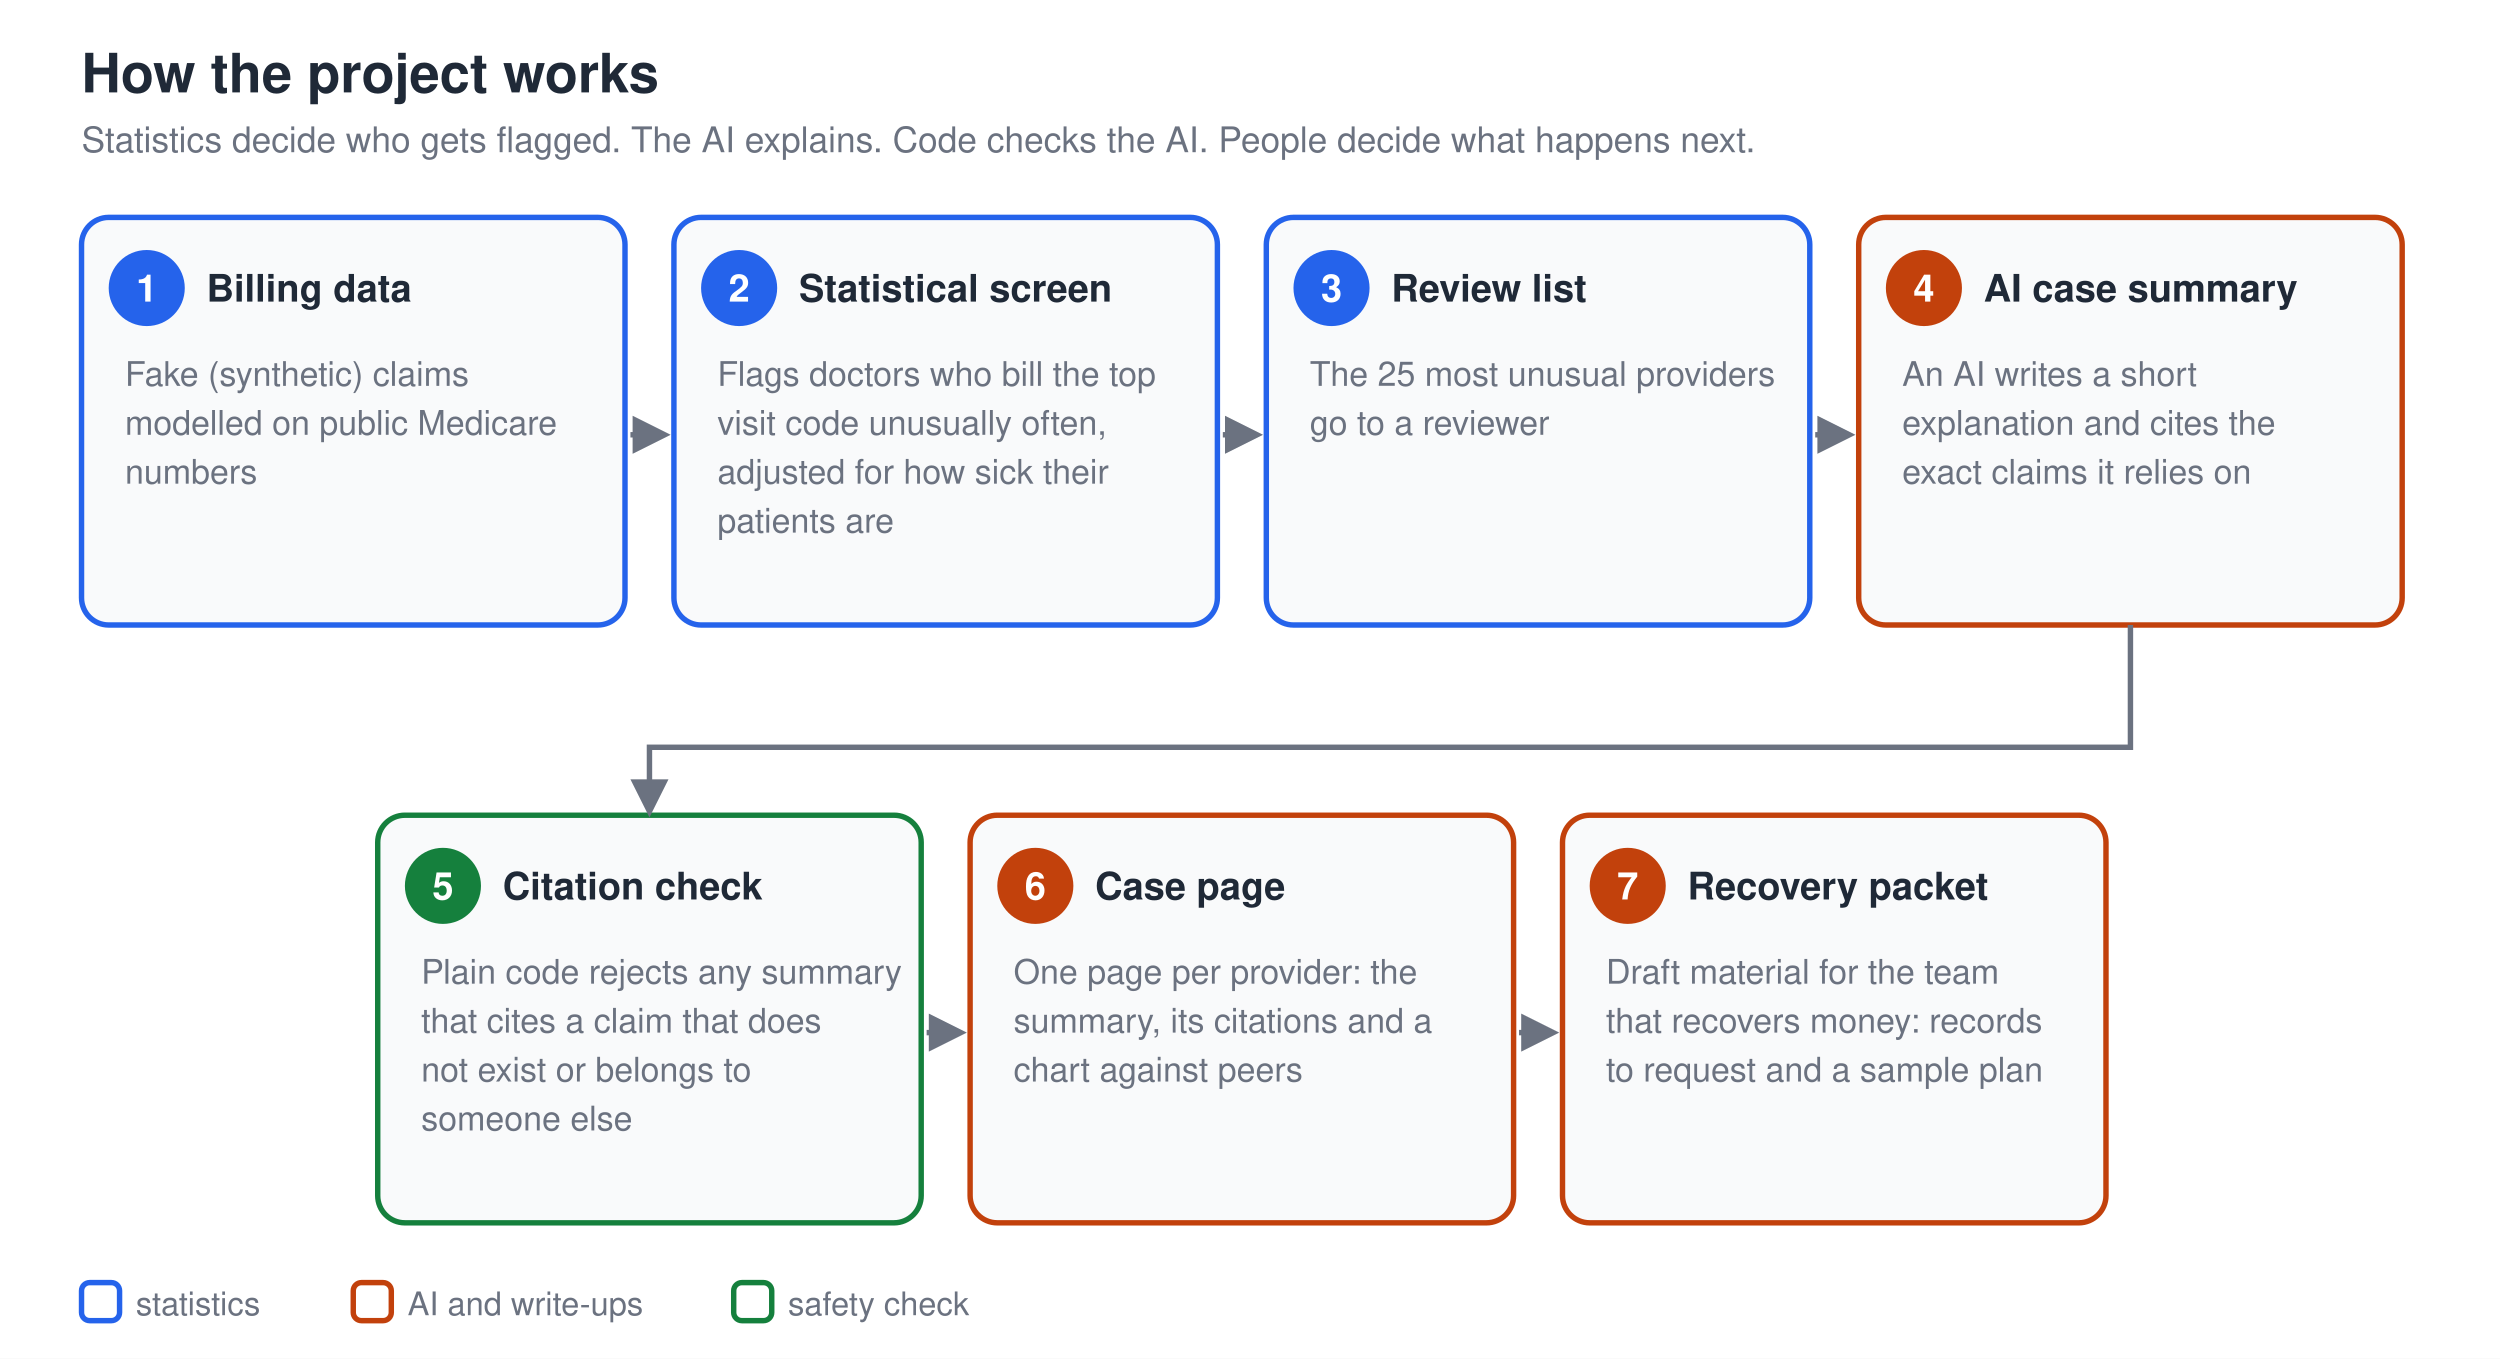
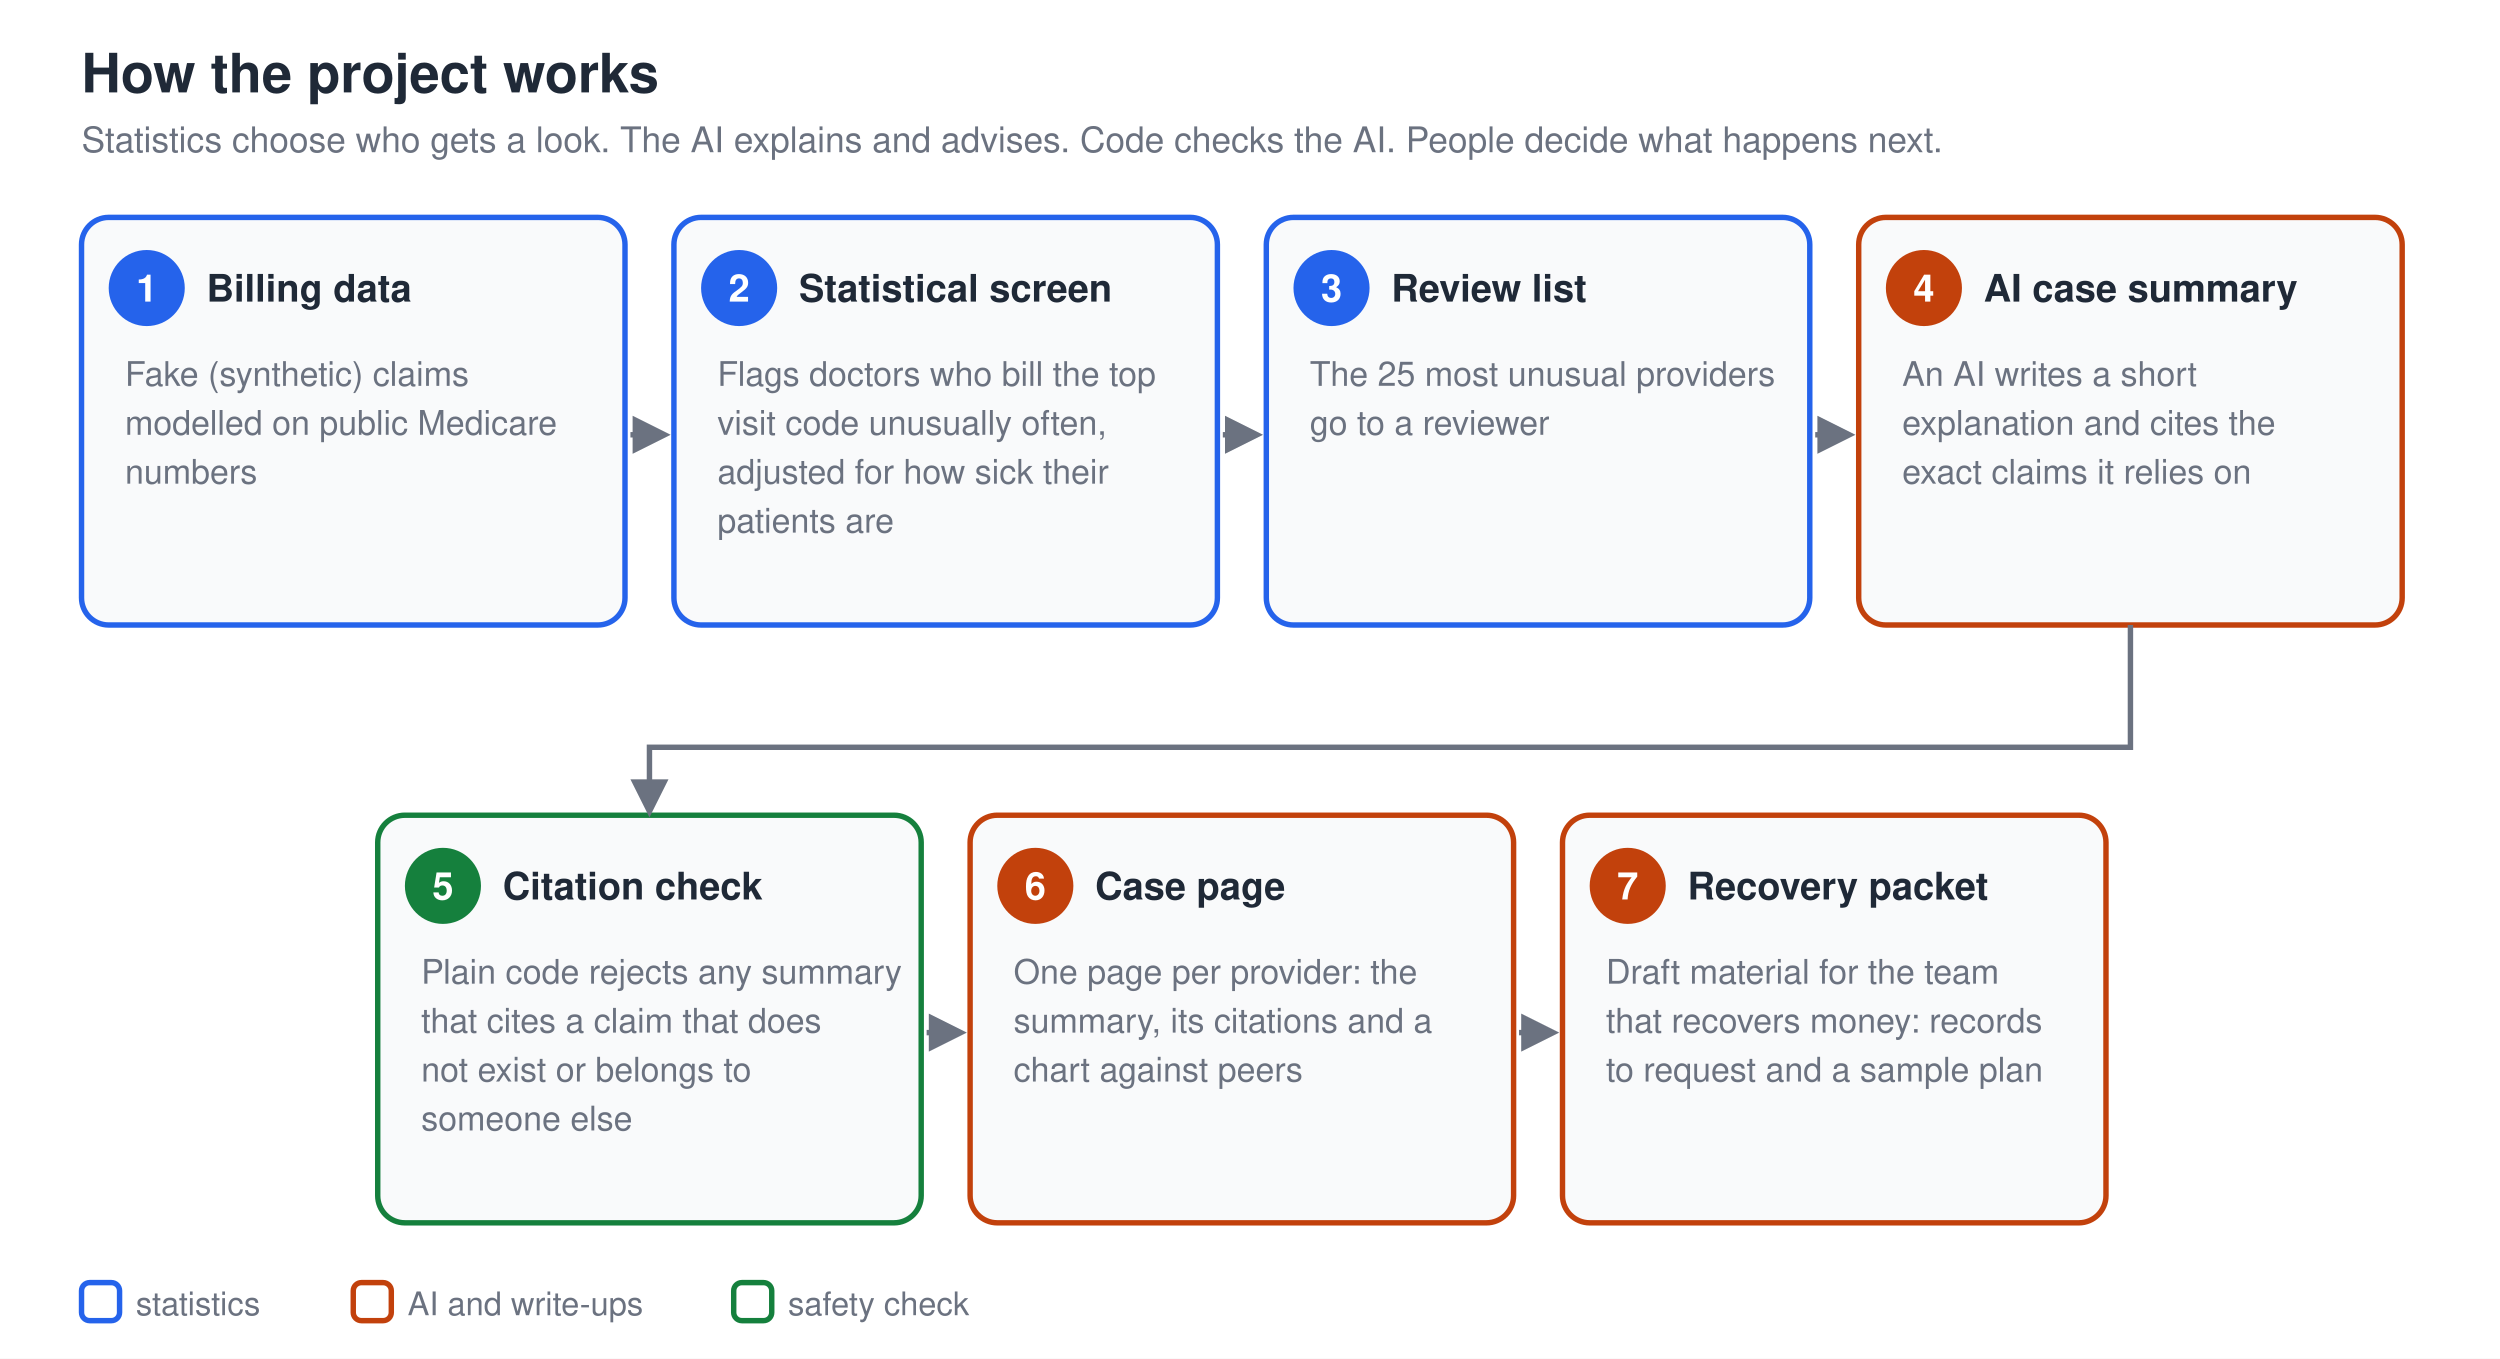
<svg xmlns="http://www.w3.org/2000/svg" viewBox="0 0 920 500" width="920" height="500" font-family="Helvetica, Arial, sans-serif">
  <rect width="920" height="500" fill="#ffffff" />
  <text x="30" y="34" font-size="20" font-weight="bold" fill="#1f2937">How the project works</text>
-   <text x="30" y="56" font-size="13" fill="#6b7280">Statistics decide who gets flagged. The AI explains. Code checks the AI. People decide what happens next.</text>
+   <text x="30" y="56" font-size="13" fill="#6b7280">Statistics choose who gets a look. The AI explains and advises. Code checks the AI. People decide what happens next.</text>
  <rect x="30" y="80" width="200" height="150" rx="10" fill="#f9fafb" stroke="#2563eb" stroke-width="2" />
  <circle cx="54" cy="106" r="14" fill="#2563eb" />
  <text x="54" y="111" text-anchor="middle" font-size="14" font-weight="bold" fill="#fff">1</text>
  <text x="76" y="111" font-size="14" font-weight="bold" fill="#1f2937">Billing data</text>
  <text x="46" y="142" font-size="12.5" fill="#6b7280">Fake (synthetic) claims</text>
  <text x="46" y="160" font-size="12.5" fill="#6b7280">modelled on public Medicare</text>
  <text x="46" y="178" font-size="12.5" fill="#6b7280">numbers</text>
  <rect x="248" y="80" width="200" height="150" rx="10" fill="#f9fafb" stroke="#2563eb" stroke-width="2" />
  <circle cx="272" cy="106" r="14" fill="#2563eb" />
  <text x="272" y="111" text-anchor="middle" font-size="14" font-weight="bold" fill="#fff">2</text>
  <text x="294" y="111" font-size="14" font-weight="bold" fill="#1f2937">Statistical screen</text>
  <text x="264" y="142" font-size="12.5" fill="#6b7280">Flags doctors who bill the top</text>
  <text x="264" y="160" font-size="12.5" fill="#6b7280">visit code unusually often,</text>
  <text x="264" y="178" font-size="12.5" fill="#6b7280">adjusted for how sick their</text>
  <text x="264" y="196" font-size="12.5" fill="#6b7280">patients are</text>
  <rect x="466" y="80" width="200" height="150" rx="10" fill="#f9fafb" stroke="#2563eb" stroke-width="2" />
  <circle cx="490" cy="106" r="14" fill="#2563eb" />
  <text x="490" y="111" text-anchor="middle" font-size="14" font-weight="bold" fill="#fff">3</text>
  <text x="512" y="111" font-size="14" font-weight="bold" fill="#1f2937">Review list</text>
  <text x="482" y="142" font-size="12.5" fill="#6b7280">The 25 most unusual providers</text>
  <text x="482" y="160" font-size="12.5" fill="#6b7280">go to a reviewer</text>
  <rect x="684" y="80" width="200" height="150" rx="10" fill="#f9fafb" stroke="#c2410c" stroke-width="2" />
  <circle cx="708" cy="106" r="14" fill="#c2410c" />
  <text x="708" y="111" text-anchor="middle" font-size="14" font-weight="bold" fill="#fff">4</text>
  <text x="730" y="111" font-size="14" font-weight="bold" fill="#1f2937">AI case summary</text>
  <text x="700" y="142" font-size="12.5" fill="#6b7280">An AI writes a short</text>
  <text x="700" y="160" font-size="12.5" fill="#6b7280">explanation and cites the</text>
  <text x="700" y="178" font-size="12.5" fill="#6b7280">exact claims it relies on</text>
  <rect x="139.0" y="300" width="200" height="150" rx="10" fill="#f9fafb" stroke="#15803d" stroke-width="2" />
  <circle cx="163.0" cy="326" r="14" fill="#15803d" />
  <text x="163.0" y="331" text-anchor="middle" font-size="14" font-weight="bold" fill="#fff">5</text>
  <text x="185.0" y="331" font-size="14" font-weight="bold" fill="#1f2937">Citation check</text>
  <text x="155.0" y="362" font-size="12.5" fill="#6b7280">Plain code rejects any summary</text>
  <text x="155.0" y="380" font-size="12.5" fill="#6b7280">that cites a claim that does</text>
  <text x="155.0" y="398" font-size="12.5" fill="#6b7280">not exist or belongs to</text>
  <text x="155.0" y="416" font-size="12.5" fill="#6b7280">someone else</text>
  <rect x="357.0" y="300" width="200" height="150" rx="10" fill="#f9fafb" stroke="#c2410c" stroke-width="2" />
  <circle cx="381.0" cy="326" r="14" fill="#c2410c" />
  <text x="381.0" y="331" text-anchor="middle" font-size="14" font-weight="bold" fill="#fff">6</text>
  <text x="403.0" y="331" font-size="14" font-weight="bold" fill="#1f2937">Case page</text>
  <text x="373.0" y="362" font-size="12.5" fill="#6b7280">One page per provider: the</text>
  <text x="373.0" y="380" font-size="12.5" fill="#6b7280">summary, its citations and a</text>
  <text x="373.0" y="398" font-size="12.5" fill="#6b7280">chart against peers</text>
  <rect x="575.0" y="300" width="200" height="150" rx="10" fill="#f9fafb" stroke="#c2410c" stroke-width="2" />
  <circle cx="599.0" cy="326" r="14" fill="#c2410c" />
  <text x="599.0" y="331" text-anchor="middle" font-size="14" font-weight="bold" fill="#fff">7</text>
  <text x="621.0" y="331" font-size="14" font-weight="bold" fill="#1f2937">Recovery packet</text>
  <text x="591.0" y="362" font-size="12.5" fill="#6b7280">Draft material for the team</text>
  <text x="591.0" y="380" font-size="12.5" fill="#6b7280">that recovers money: records</text>
  <text x="591.0" y="398" font-size="12.5" fill="#6b7280">to request and a sample plan</text>
  <path d="M232 160 L244 160" stroke="#6b7280" stroke-width="2" marker-end="url(#a)" />
  <path d="M450 160 L462 160" stroke="#6b7280" stroke-width="2" marker-end="url(#a)" />
  <path d="M668 160 L680 160" stroke="#6b7280" stroke-width="2" marker-end="url(#a)" />
  <path d="M784.0 230 L784.0 275 L239.0 275 L239.0 298" fill="none" stroke="#6b7280" stroke-width="2" marker-end="url(#a)" />
  <path d="M341.0 380 L353.0 380" stroke="#6b7280" stroke-width="2" marker-end="url(#a)" />
  <path d="M559.0 380 L571.0 380" stroke="#6b7280" stroke-width="2" marker-end="url(#a)" />
  <defs>
    <marker id="a" viewBox="0 0 10 10" refX="8" refY="5" markerWidth="7" markerHeight="7" orient="auto">
      <path d="M0 0 L10 5 L0 10 z" fill="#6b7280" />
    </marker>
  </defs>
  <rect x="30" y="472" width="14" height="14" rx="3" fill="none" stroke="#2563eb" stroke-width="2" />
  <text x="50" y="484" font-size="12" fill="#6b7280">statistics</text>
  <rect x="130" y="472" width="14" height="14" rx="3" fill="none" stroke="#c2410c" stroke-width="2" />
  <text x="150" y="484" font-size="12" fill="#6b7280">AI and write-ups</text>
  <rect x="270" y="472" width="14" height="14" rx="3" fill="none" stroke="#15803d" stroke-width="2" />
  <text x="290" y="484" font-size="12" fill="#6b7280">safety check</text>
</svg>
